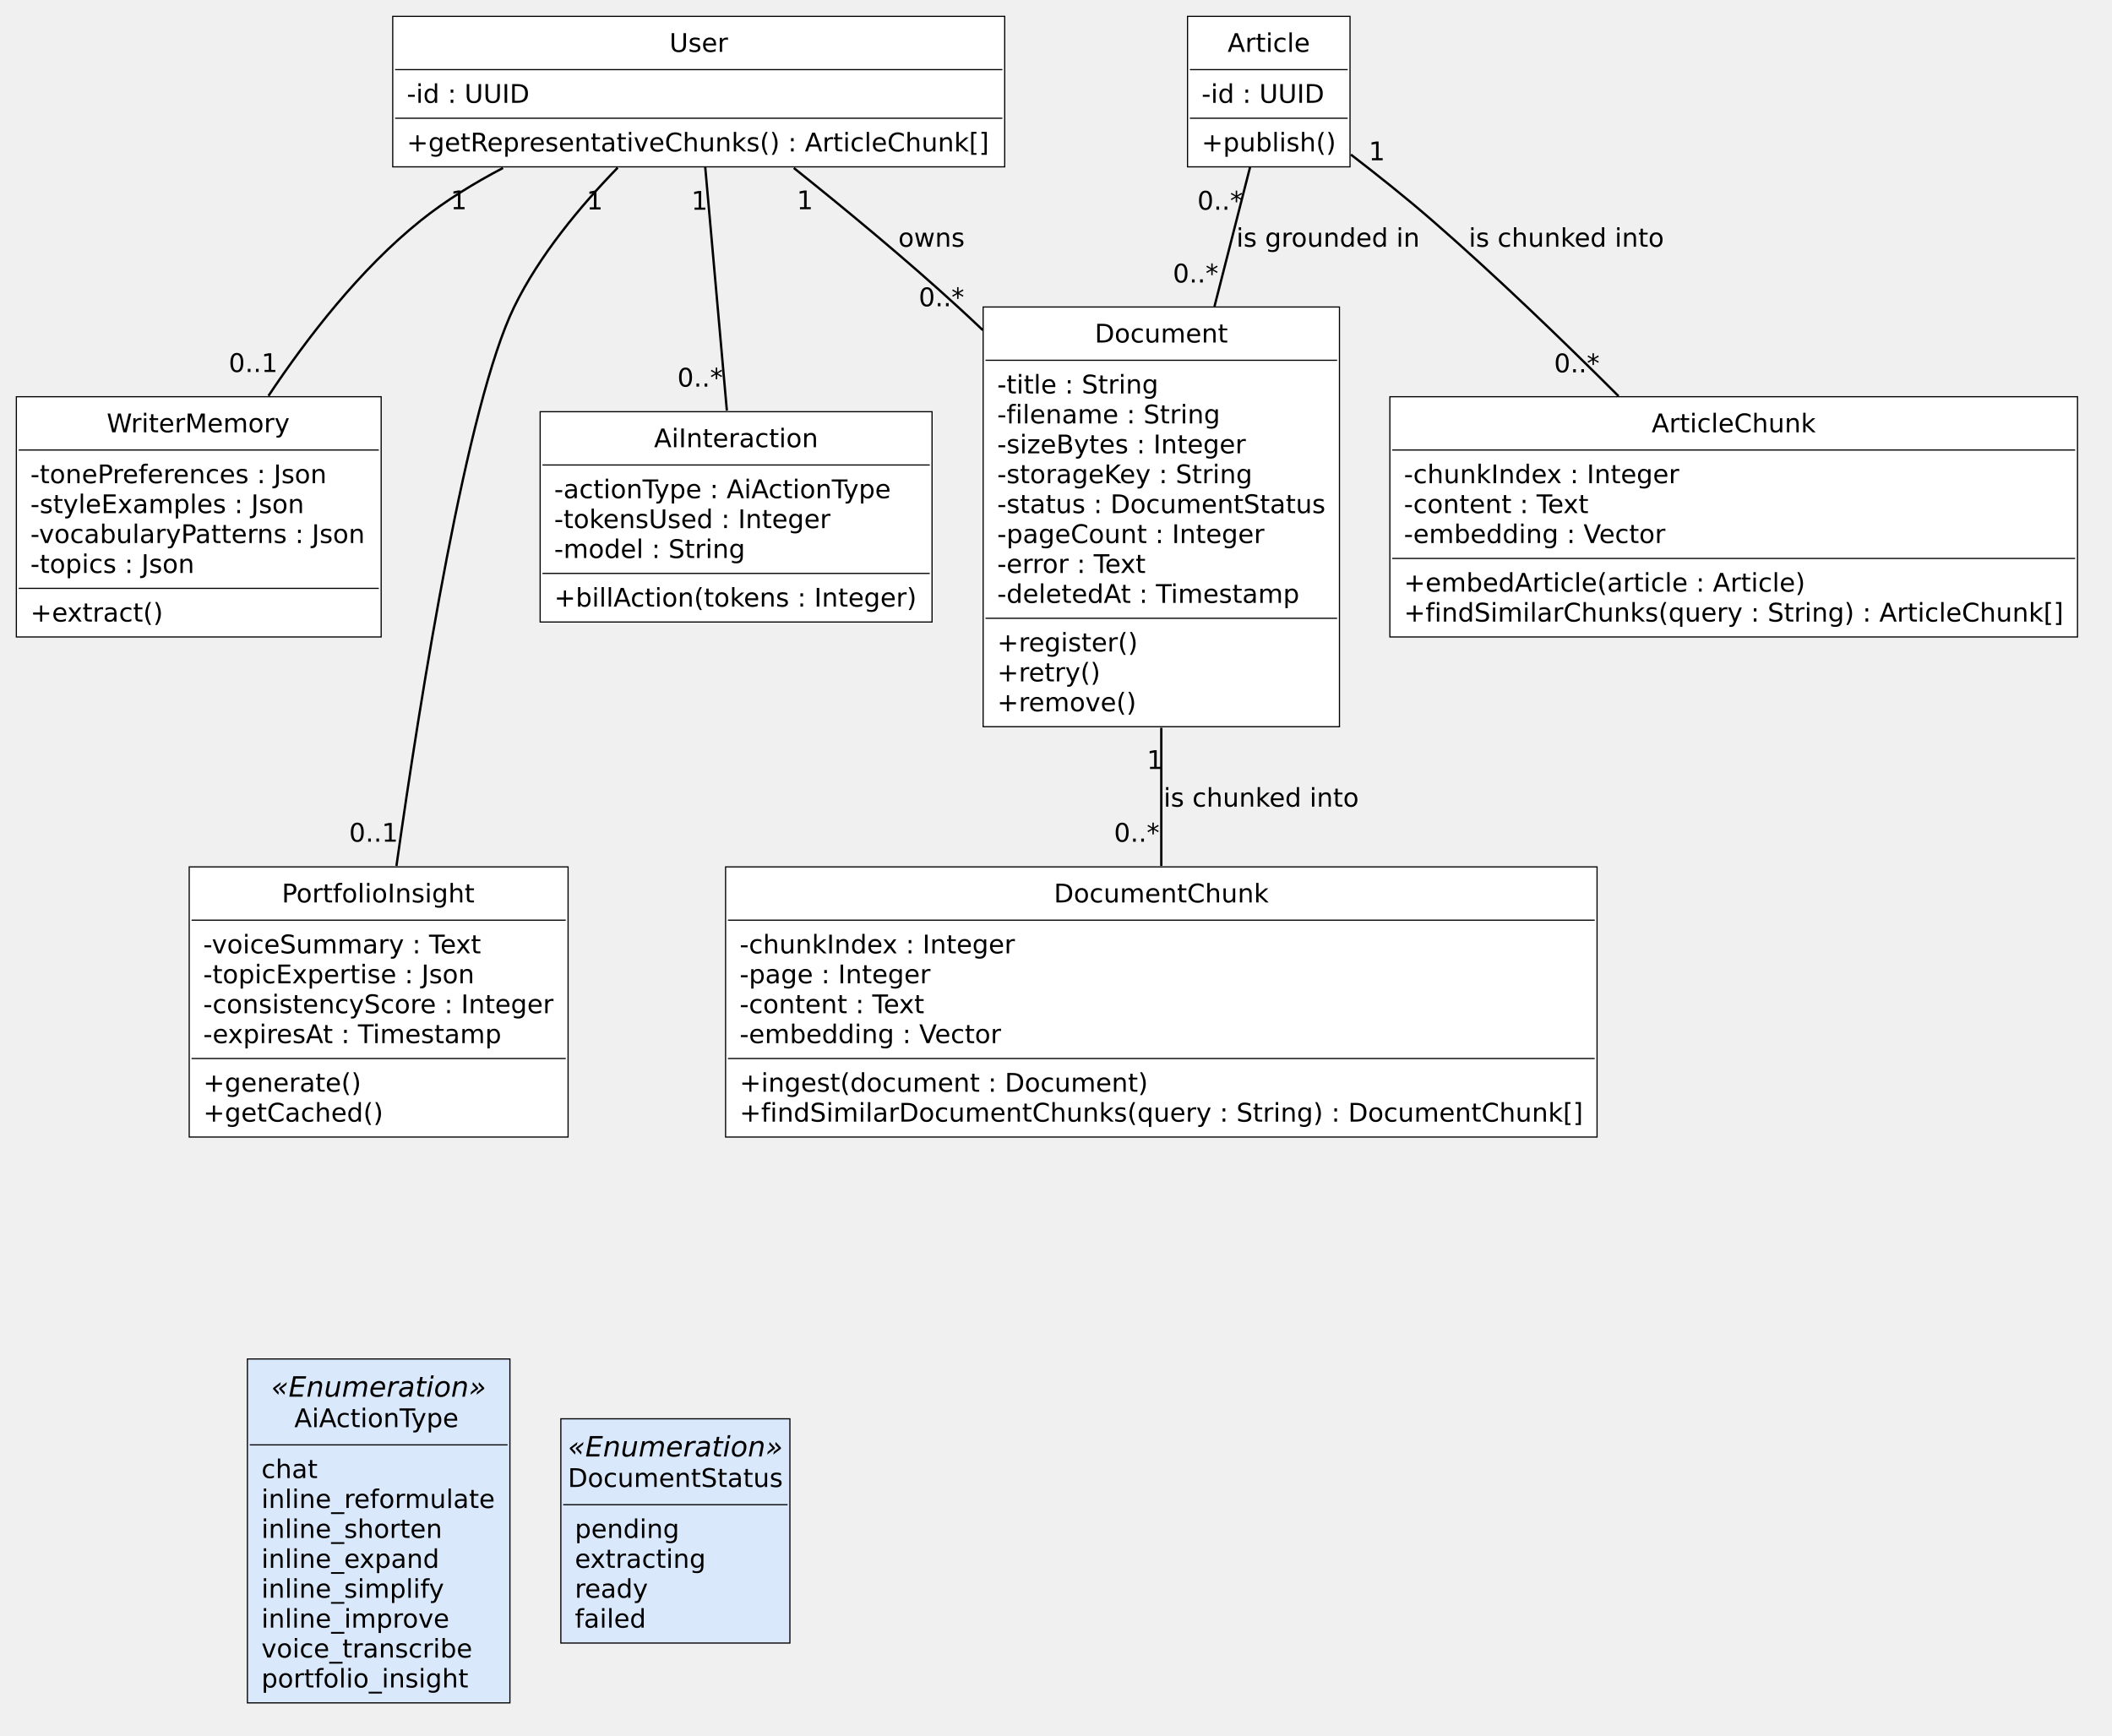
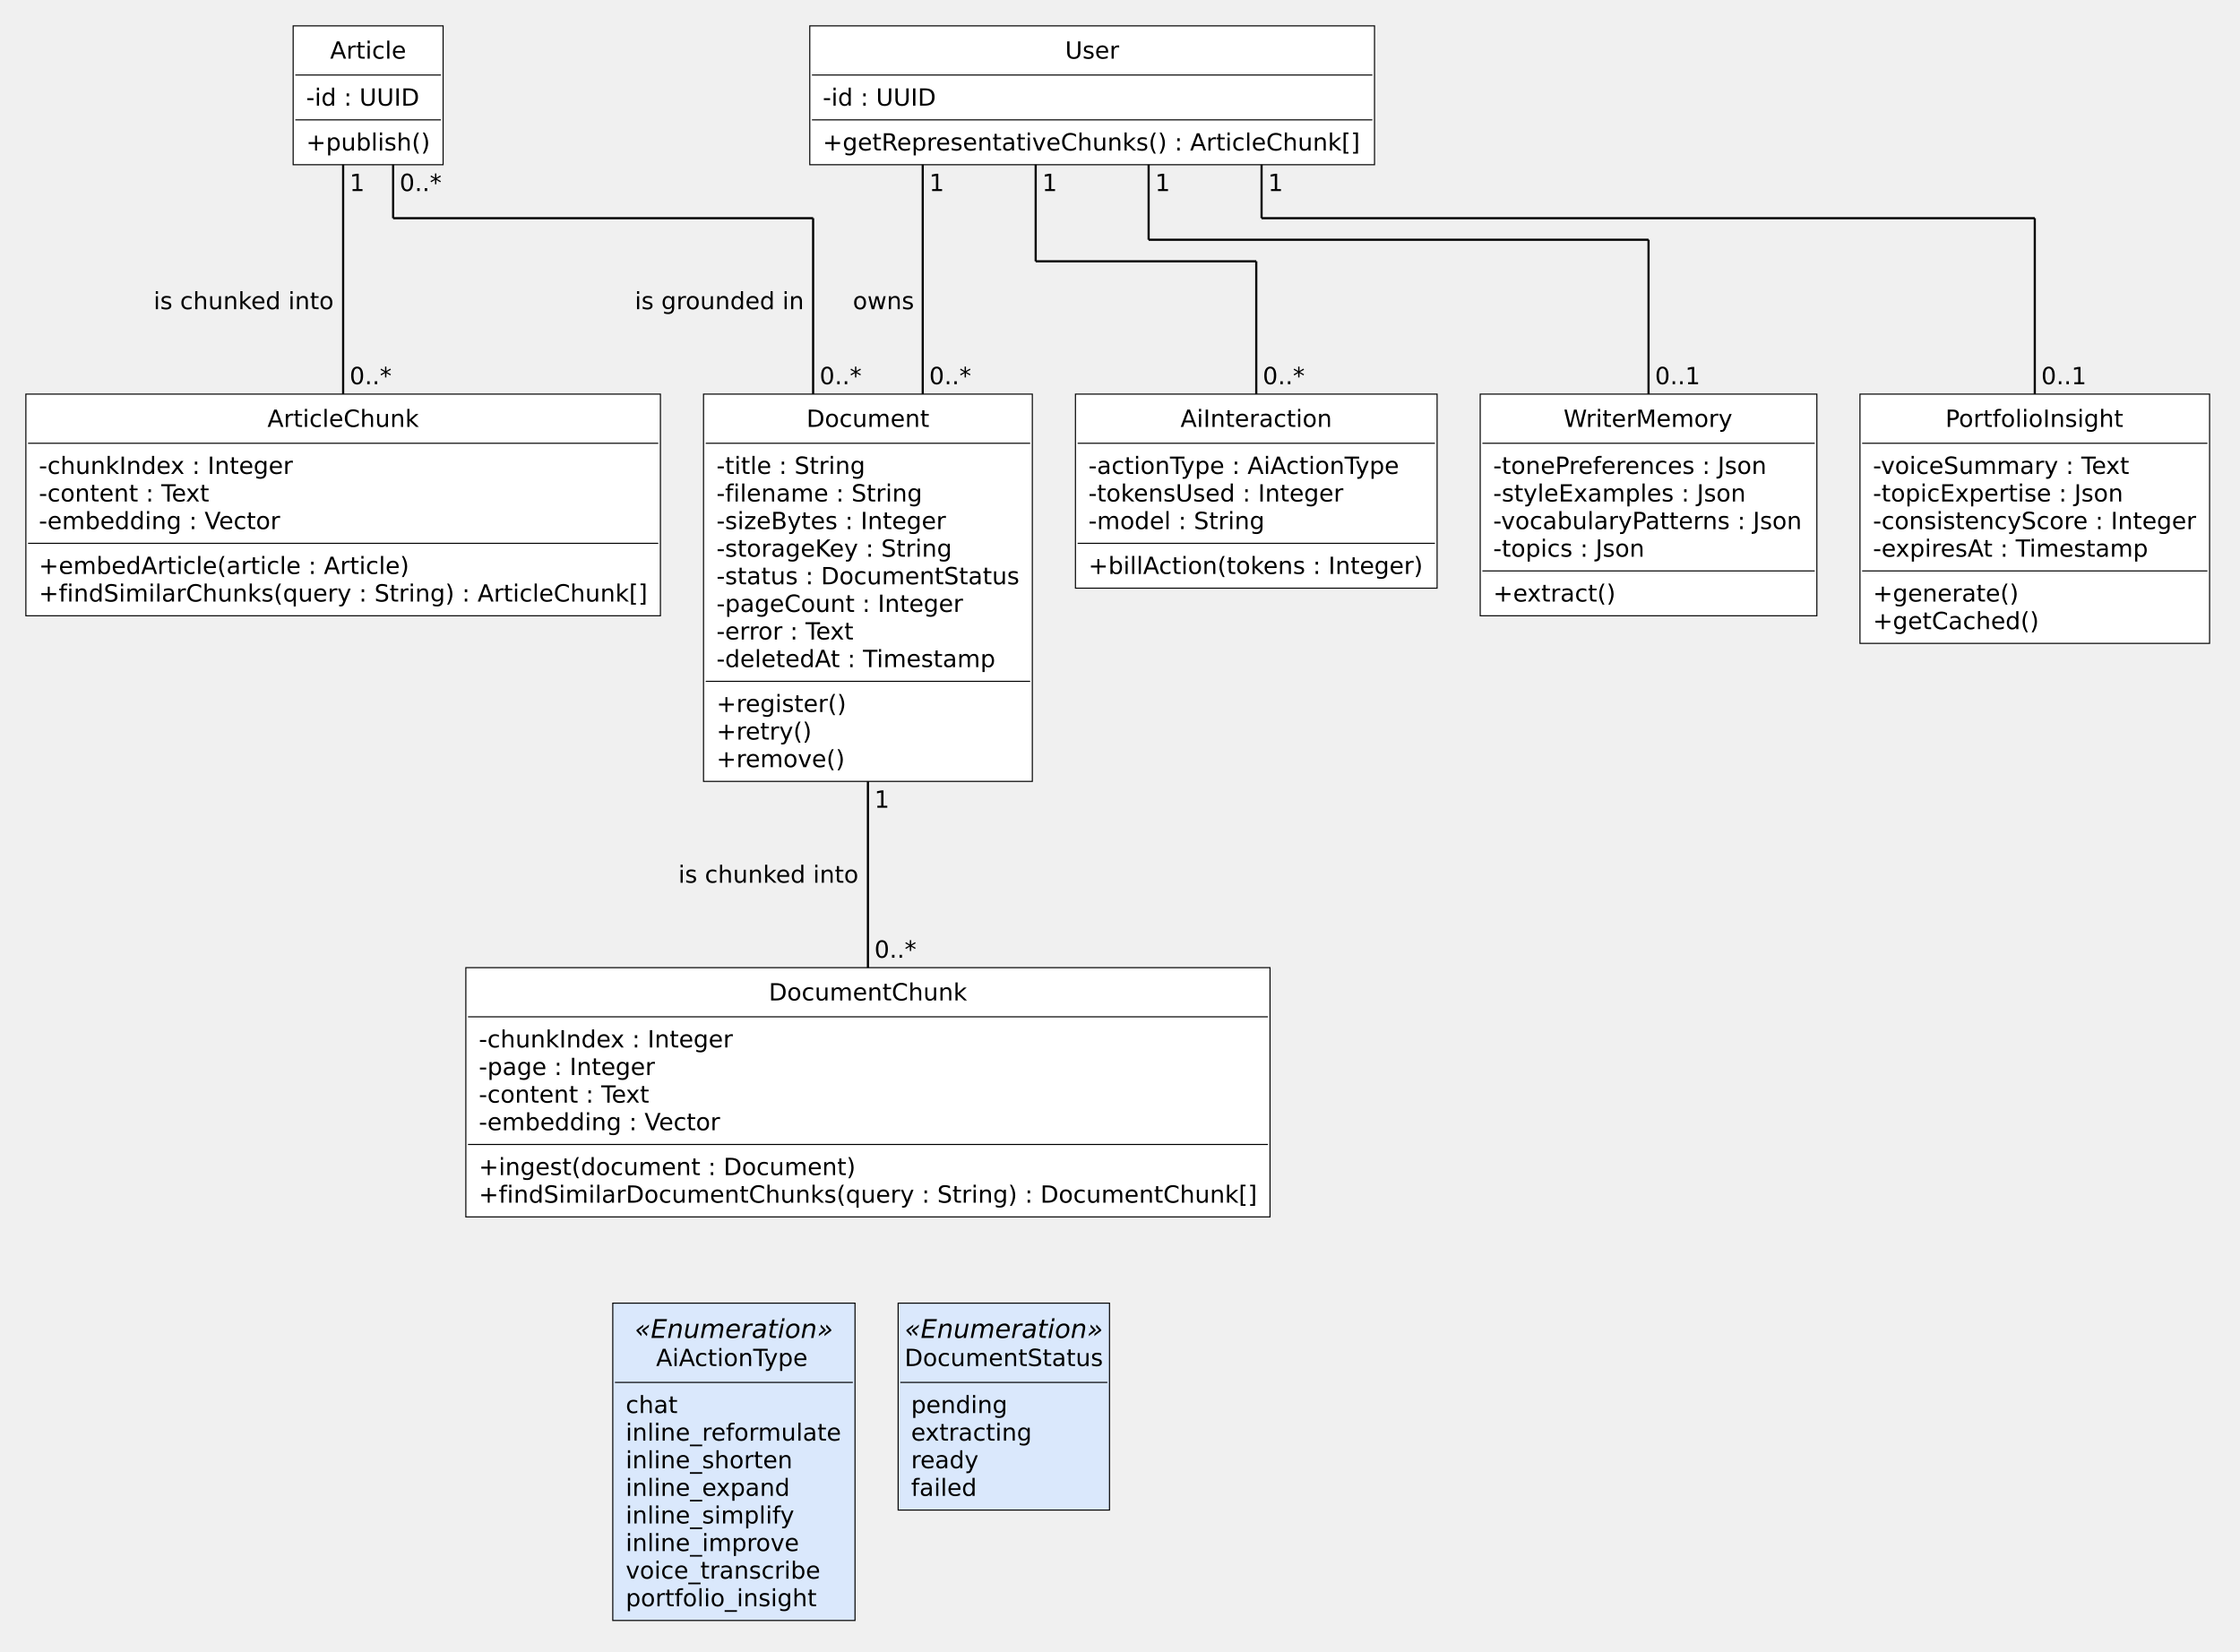
- <svg xmlns="http://www.w3.org/2000/svg" contentStyleType="text/css" data-diagram-type="CLASS" height="743px" preserveAspectRatio="none" style="width:904px;height:743px;background:#FFFFFF;" version="1.1" viewBox="0 0 904 743" width="904px" zoomAndPan="magnify">
+ <svg xmlns="http://www.w3.org/2000/svg" contentStyleType="text/css" data-diagram-type="CLASS" height="766px" preserveAspectRatio="none" style="width:1039px;height:766px;background:#FFFFFF;" version="1.1" viewBox="0 0 1039 766" width="1039px" zoomAndPan="magnify">
  <defs />
  <g>
-     <g class="entity" data-qualified-name="User" data-source-line="9" id="ent0001">
-       <rect fill="#FFFFFF" height="64.414" style="stroke:#000000;stroke-width:0.5;" width="261.949" x="168.1" y="7" />
-       <text fill="#000000" font-family="DejaVu Sans" font-size="11" lengthAdjust="spacing" textLength="25.072" x="286.538" y="22.21">User</text>
-       <line style="stroke:#000000;stroke-width:0.5;" x1="169.1" x2="429.049" y1="29.805" y2="29.805" />
-       <text fill="#000000" font-family="DejaVu Sans" font-size="11" lengthAdjust="spacing" textLength="52.524" x="174.1" y="44.015">-id : UUID</text>
-       <line style="stroke:#000000;stroke-width:0.5;" x1="169.1" x2="429.049" y1="50.609" y2="50.609" />
-       <text fill="#000000" font-family="DejaVu Sans" font-size="11" lengthAdjust="spacing" textLength="249.949" x="174.1" y="64.82">+getRepresentativeChunks() : ArticleChunk[]</text>
+     <g class="entity" data-qualified-name="User" data-source-line="8" id="ent0001">
+       <rect fill="#FFFFFF" height="64.414" style="stroke:#000000;stroke-width:0.5;" width="261.949" x="375.608" y="12" />
+       <text fill="#000000" font-family="DejaVu Sans" font-size="11" lengthAdjust="spacing" textLength="25.072" x="494.047" y="27.21">User</text>
+       <line style="stroke:#000000;stroke-width:0.5;" x1="376.608" x2="636.557" y1="34.805" y2="34.805" />
+       <text fill="#000000" font-family="DejaVu Sans" font-size="11" lengthAdjust="spacing" textLength="52.524" x="381.608" y="49.015">-id : UUID</text>
+       <line style="stroke:#000000;stroke-width:0.5;" x1="376.608" x2="636.557" y1="55.609" y2="55.609" />
+       <text fill="#000000" font-family="DejaVu Sans" font-size="11" lengthAdjust="spacing" textLength="249.949" x="381.608" y="69.82">+getRepresentativeChunks() : ArticleChunk[]</text>
    </g>
-     <g class="entity" data-qualified-name="Article" data-source-line="13" id="ent0002">
-       <rect fill="#FFFFFF" height="64.414" style="stroke:#000000;stroke-width:0.5;" width="69.551" x="508.3" y="7" />
-       <text fill="#000000" font-family="DejaVu Sans" font-size="11" lengthAdjust="spacing" textLength="35.288" x="525.432" y="22.21">Article</text>
-       <line style="stroke:#000000;stroke-width:0.5;" x1="509.3" x2="576.851" y1="29.805" y2="29.805" />
-       <text fill="#000000" font-family="DejaVu Sans" font-size="11" lengthAdjust="spacing" textLength="52.524" x="514.3" y="44.015">-id : UUID</text>
-       <line style="stroke:#000000;stroke-width:0.5;" x1="509.3" x2="576.851" y1="50.609" y2="50.609" />
-       <text fill="#000000" font-family="DejaVu Sans" font-size="11" lengthAdjust="spacing" textLength="57.551" x="514.3" y="64.82">+publish()</text>
+     <g class="entity" data-qualified-name="Article" data-source-line="12" id="ent0002">
+       <rect fill="#FFFFFF" height="64.414" style="stroke:#000000;stroke-width:0.5;" width="69.551" x="135.979" y="12" />
+       <text fill="#000000" font-family="DejaVu Sans" font-size="11" lengthAdjust="spacing" textLength="35.288" x="153.111" y="27.21">Article</text>
+       <line style="stroke:#000000;stroke-width:0.5;" x1="136.979" x2="204.531" y1="34.805" y2="34.805" />
+       <text fill="#000000" font-family="DejaVu Sans" font-size="11" lengthAdjust="spacing" textLength="52.524" x="141.979" y="49.015">-id : UUID</text>
+       <line style="stroke:#000000;stroke-width:0.5;" x1="136.979" x2="204.531" y1="55.609" y2="55.609" />
+       <text fill="#000000" font-family="DejaVu Sans" font-size="11" lengthAdjust="spacing" textLength="57.551" x="141.979" y="69.82">+publish()</text>
    </g>
-     <g class="entity" data-qualified-name="ArticleChunk" data-source-line="17" id="ent0003">
-       <rect fill="#FFFFFF" height="102.828" style="stroke:#000000;stroke-width:0.5;" width="294.326" x="594.91" y="169.82" />
-       <text fill="#000000" font-family="DejaVu Sans" font-size="11" lengthAdjust="spacing" textLength="70.254" x="706.946" y="185.03">ArticleChunk</text>
-       <line style="stroke:#000000;stroke-width:0.5;" x1="595.91" x2="888.236" y1="192.625" y2="192.625" />
-       <text fill="#000000" font-family="DejaVu Sans" font-size="11" lengthAdjust="spacing" textLength="118.046" x="600.91" y="206.835">-chunkIndex : Integer</text>
-       <text fill="#000000" font-family="DejaVu Sans" font-size="11" lengthAdjust="spacing" textLength="81.093" x="600.91" y="219.64">-content : Text</text>
-       <text fill="#000000" font-family="DejaVu Sans" font-size="11" lengthAdjust="spacing" textLength="112.782" x="600.91" y="232.445">-embedding : Vector</text>
-       <line style="stroke:#000000;stroke-width:0.5;" x1="595.91" x2="888.236" y1="239.039" y2="239.039" />
-       <text fill="#000000" font-family="DejaVu Sans" font-size="11" lengthAdjust="spacing" textLength="171.794" x="600.91" y="253.249">+embedArticle(article : Article)</text>
-       <text fill="#000000" font-family="DejaVu Sans" font-size="11" lengthAdjust="spacing" textLength="282.326" x="600.91" y="266.054">+findSimilarChunks(query : String) : ArticleChunk[]</text>
+     <g class="entity" data-qualified-name="ArticleChunk" data-source-line="16" id="ent0003">
+       <rect fill="#FFFFFF" height="102.828" style="stroke:#000000;stroke-width:0.5;" width="294.326" x="12" y="182.828" />
+       <text fill="#000000" font-family="DejaVu Sans" font-size="11" lengthAdjust="spacing" textLength="70.254" x="124.036" y="198.039">ArticleChunk</text>
+       <line style="stroke:#000000;stroke-width:0.5;" x1="13" x2="305.326" y1="205.633" y2="205.633" />
+       <text fill="#000000" font-family="DejaVu Sans" font-size="11" lengthAdjust="spacing" textLength="118.046" x="18" y="219.843">-chunkIndex : Integer</text>
+       <text fill="#000000" font-family="DejaVu Sans" font-size="11" lengthAdjust="spacing" textLength="81.093" x="18" y="232.648">-content : Text</text>
+       <text fill="#000000" font-family="DejaVu Sans" font-size="11" lengthAdjust="spacing" textLength="112.782" x="18" y="245.453">-embedding : Vector</text>
+       <line style="stroke:#000000;stroke-width:0.5;" x1="13" x2="305.326" y1="252.047" y2="252.047" />
+       <text fill="#000000" font-family="DejaVu Sans" font-size="11" lengthAdjust="spacing" textLength="171.794" x="18" y="266.257">+embedArticle(article : Article)</text>
+       <text fill="#000000" font-family="DejaVu Sans" font-size="11" lengthAdjust="spacing" textLength="282.326" x="18" y="279.062">+findSimilarChunks(query : String) : ArticleChunk[]</text>
    </g>
-     <g class="entity" data-qualified-name="WriterMemory" data-source-line="24" id="ent0004">
-       <rect fill="#FFFFFF" height="102.828" style="stroke:#000000;stroke-width:0.5;" width="156.149" x="7" y="169.82" />
-       <text fill="#000000" font-family="DejaVu Sans" font-size="11" lengthAdjust="spacing" textLength="78.794" x="45.678" y="185.03">WriterMemory</text>
-       <line style="stroke:#000000;stroke-width:0.5;" x1="8" x2="162.149" y1="192.625" y2="192.625" />
-       <text fill="#000000" font-family="DejaVu Sans" font-size="11" lengthAdjust="spacing" textLength="127.499" x="13" y="206.835">-tonePreferences : Json</text>
-       <text fill="#000000" font-family="DejaVu Sans" font-size="11" lengthAdjust="spacing" textLength="117.176" x="13" y="219.64">-styleExamples : Json</text>
-       <text fill="#000000" font-family="DejaVu Sans" font-size="11" lengthAdjust="spacing" textLength="144.149" x="13" y="232.445">-vocabularyPatterns : Json</text>
-       <text fill="#000000" font-family="DejaVu Sans" font-size="11" lengthAdjust="spacing" textLength="70.206" x="13" y="245.249">-topics : Json</text>
-       <line style="stroke:#000000;stroke-width:0.5;" x1="8" x2="162.149" y1="251.843" y2="251.843" />
-       <text fill="#000000" font-family="DejaVu Sans" font-size="11" lengthAdjust="spacing" textLength="57.014" x="13" y="266.054">+extract()</text>
+     <g class="entity" data-qualified-name="WriterMemory" data-source-line="23" id="ent0004">
+       <rect fill="#FFFFFF" height="102.828" style="stroke:#000000;stroke-width:0.5;" width="156.149" x="686.58" y="182.828" />
+       <text fill="#000000" font-family="DejaVu Sans" font-size="11" lengthAdjust="spacing" textLength="78.794" x="725.257" y="198.039">WriterMemory</text>
+       <line style="stroke:#000000;stroke-width:0.5;" x1="687.58" x2="841.729" y1="205.633" y2="205.633" />
+       <text fill="#000000" font-family="DejaVu Sans" font-size="11" lengthAdjust="spacing" textLength="127.499" x="692.58" y="219.843">-tonePreferences : Json</text>
+       <text fill="#000000" font-family="DejaVu Sans" font-size="11" lengthAdjust="spacing" textLength="117.176" x="692.58" y="232.648">-styleExamples : Json</text>
+       <text fill="#000000" font-family="DejaVu Sans" font-size="11" lengthAdjust="spacing" textLength="144.149" x="692.58" y="245.453">-vocabularyPatterns : Json</text>
+       <text fill="#000000" font-family="DejaVu Sans" font-size="11" lengthAdjust="spacing" textLength="70.206" x="692.58" y="258.257">-topics : Json</text>
+       <line style="stroke:#000000;stroke-width:0.5;" x1="687.58" x2="841.729" y1="264.852" y2="264.852" />
+       <text fill="#000000" font-family="DejaVu Sans" font-size="11" lengthAdjust="spacing" textLength="57.014" x="692.58" y="279.062">+extract()</text>
    </g>
-     <g class="entity" data-qualified-name="PortfolioInsight" data-source-line="31" id="ent0005">
-       <rect fill="#FFFFFF" height="115.633" style="stroke:#000000;stroke-width:0.5;" width="162.165" x="80.99" y="371.07" />
-       <text fill="#000000" font-family="DejaVu Sans" font-size="11" lengthAdjust="spacing" textLength="82.914" x="120.616" y="386.28">PortfolioInsight</text>
-       <line style="stroke:#000000;stroke-width:0.5;" x1="81.99" x2="242.155" y1="393.875" y2="393.875" />
-       <text fill="#000000" font-family="DejaVu Sans" font-size="11" lengthAdjust="spacing" textLength="121.247" x="86.99" y="408.085">-voiceSummary : Text</text>
-       <text fill="#000000" font-family="DejaVu Sans" font-size="11" lengthAdjust="spacing" textLength="116.075" x="86.99" y="420.89">-topicExpertise : Json</text>
-       <text fill="#000000" font-family="DejaVu Sans" font-size="11" lengthAdjust="spacing" textLength="150.165" x="86.99" y="433.695">-consistencyScore : Integer</text>
-       <text fill="#000000" font-family="DejaVu Sans" font-size="11" lengthAdjust="spacing" textLength="128.584" x="86.99" y="446.499">-expiresAt : Timestamp</text>
-       <line style="stroke:#000000;stroke-width:0.5;" x1="81.99" x2="242.155" y1="453.093" y2="453.093" />
-       <text fill="#000000" font-family="DejaVu Sans" font-size="11" lengthAdjust="spacing" textLength="67.633" x="86.99" y="467.304">+generate()</text>
-       <text fill="#000000" font-family="DejaVu Sans" font-size="11" lengthAdjust="spacing" textLength="77.054" x="86.99" y="480.109">+getCached()</text>
+     <g class="entity" data-qualified-name="PortfolioInsight" data-source-line="30" id="ent0005">
+       <rect fill="#FFFFFF" height="115.633" style="stroke:#000000;stroke-width:0.5;" width="162.165" x="862.729" y="182.828" />
+       <text fill="#000000" font-family="DejaVu Sans" font-size="11" lengthAdjust="spacing" textLength="82.914" x="902.355" y="198.039">PortfolioInsight</text>
+       <line style="stroke:#000000;stroke-width:0.5;" x1="863.729" x2="1023.894" y1="205.633" y2="205.633" />
+       <text fill="#000000" font-family="DejaVu Sans" font-size="11" lengthAdjust="spacing" textLength="121.247" x="868.729" y="219.843">-voiceSummary : Text</text>
+       <text fill="#000000" font-family="DejaVu Sans" font-size="11" lengthAdjust="spacing" textLength="116.075" x="868.729" y="232.648">-topicExpertise : Json</text>
+       <text fill="#000000" font-family="DejaVu Sans" font-size="11" lengthAdjust="spacing" textLength="150.165" x="868.729" y="245.453">-consistencyScore : Integer</text>
+       <text fill="#000000" font-family="DejaVu Sans" font-size="11" lengthAdjust="spacing" textLength="128.584" x="868.729" y="258.257">-expiresAt : Timestamp</text>
+       <line style="stroke:#000000;stroke-width:0.5;" x1="863.729" x2="1023.894" y1="264.852" y2="264.852" />
+       <text fill="#000000" font-family="DejaVu Sans" font-size="11" lengthAdjust="spacing" textLength="67.633" x="868.729" y="279.062">+generate()</text>
+       <text fill="#000000" font-family="DejaVu Sans" font-size="11" lengthAdjust="spacing" textLength="77.054" x="868.729" y="291.867">+getCached()</text>
    </g>
-     <g class="entity" data-qualified-name="AiInteraction" data-source-line="39" id="ent0006">
-       <rect fill="#FFFFFF" height="90.023" style="stroke:#000000;stroke-width:0.5;" width="167.746" x="231.2" y="176.23" />
-       <text fill="#000000" font-family="DejaVu Sans" font-size="11" lengthAdjust="spacing" textLength="70.259" x="279.943" y="191.44">AiInteraction</text>
-       <line style="stroke:#000000;stroke-width:0.5;" x1="232.2" x2="397.946" y1="199.035" y2="199.035" />
-       <text fill="#000000" font-family="DejaVu Sans" font-size="11" lengthAdjust="spacing" textLength="147.71" x="237.2" y="213.245">-actionType : AiActionType</text>
-       <text fill="#000000" font-family="DejaVu Sans" font-size="11" lengthAdjust="spacing" textLength="118.653" x="237.2" y="226.05">-tokensUsed : Integer</text>
-       <text fill="#000000" font-family="DejaVu Sans" font-size="11" lengthAdjust="spacing" textLength="81.748" x="237.2" y="238.855">-model : String</text>
-       <line style="stroke:#000000;stroke-width:0.5;" x1="232.2" x2="397.946" y1="245.449" y2="245.449" />
-       <text fill="#000000" font-family="DejaVu Sans" font-size="11" lengthAdjust="spacing" textLength="155.746" x="237.2" y="259.659">+billAction(tokens : Integer)</text>
+     <g class="entity" data-qualified-name="AiInteraction" data-source-line="38" id="ent0006">
+       <rect fill="#FFFFFF" height="90.023" style="stroke:#000000;stroke-width:0.5;" width="167.746" x="498.834" y="182.828" />
+       <text fill="#000000" font-family="DejaVu Sans" font-size="11" lengthAdjust="spacing" textLength="70.259" x="547.577" y="198.039">AiInteraction</text>
+       <line style="stroke:#000000;stroke-width:0.5;" x1="499.834" x2="665.58" y1="205.633" y2="205.633" />
+       <text fill="#000000" font-family="DejaVu Sans" font-size="11" lengthAdjust="spacing" textLength="147.71" x="504.834" y="219.843">-actionType : AiActionType</text>
+       <text fill="#000000" font-family="DejaVu Sans" font-size="11" lengthAdjust="spacing" textLength="118.653" x="504.834" y="232.648">-tokensUsed : Integer</text>
+       <text fill="#000000" font-family="DejaVu Sans" font-size="11" lengthAdjust="spacing" textLength="81.748" x="504.834" y="245.453">-model : String</text>
+       <line style="stroke:#000000;stroke-width:0.5;" x1="499.834" x2="665.58" y1="252.047" y2="252.047" />
+       <text fill="#000000" font-family="DejaVu Sans" font-size="11" lengthAdjust="spacing" textLength="155.746" x="504.834" y="266.257">+billAction(tokens : Integer)</text>
    </g>
-     <g class="entity" data-qualified-name="Document" data-source-line="45" id="ent0007">
-       <rect fill="#FFFFFF" height="179.656" style="stroke:#000000;stroke-width:0.5;" width="152.508" x="420.82" y="131.41" />
-       <text fill="#000000" font-family="DejaVu Sans" font-size="11" lengthAdjust="spacing" textLength="56.987" x="468.58" y="146.62">Document</text>
-       <line style="stroke:#000000;stroke-width:0.5;" x1="421.82" x2="572.328" y1="154.215" y2="154.215" />
-       <text fill="#000000" font-family="DejaVu Sans" font-size="11" lengthAdjust="spacing" textLength="69.002" x="426.82" y="168.425">-title : String</text>
-       <text fill="#000000" font-family="DejaVu Sans" font-size="11" lengthAdjust="spacing" textLength="95.444" x="426.82" y="181.23">-filename : String</text>
-       <text fill="#000000" font-family="DejaVu Sans" font-size="11" lengthAdjust="spacing" textLength="106.434" x="426.82" y="194.035">-sizeBytes : Integer</text>
-       <text fill="#000000" font-family="DejaVu Sans" font-size="11" lengthAdjust="spacing" textLength="109.774" x="426.82" y="206.839">-storageKey : String</text>
-       <text fill="#000000" font-family="DejaVu Sans" font-size="11" lengthAdjust="spacing" textLength="140.508" x="426.82" y="219.644">-status : DocumentStatus</text>
-       <text fill="#000000" font-family="DejaVu Sans" font-size="11" lengthAdjust="spacing" textLength="114.377" x="426.82" y="232.449">-pageCount : Integer</text>
-       <text fill="#000000" font-family="DejaVu Sans" font-size="11" lengthAdjust="spacing" textLength="66.043" x="426.82" y="245.253">-error : Text</text>
-       <text fill="#000000" font-family="DejaVu Sans" font-size="11" lengthAdjust="spacing" textLength="129.884" x="426.82" y="258.058">-deletedAt : Timestamp</text>
-       <line style="stroke:#000000;stroke-width:0.5;" x1="421.82" x2="572.328" y1="264.652" y2="264.652" />
-       <text fill="#000000" font-family="DejaVu Sans" font-size="11" lengthAdjust="spacing" textLength="60.462" x="426.82" y="278.863">+register()</text>
-       <text fill="#000000" font-family="DejaVu Sans" font-size="11" lengthAdjust="spacing" textLength="44.435" x="426.82" y="291.667">+retry()</text>
-       <text fill="#000000" font-family="DejaVu Sans" font-size="11" lengthAdjust="spacing" textLength="59.812" x="426.82" y="304.472">+remove()</text>
+     <g class="entity" data-qualified-name="Document" data-source-line="44" id="ent0007">
+       <rect fill="#FFFFFF" height="179.656" style="stroke:#000000;stroke-width:0.5;" width="152.508" x="326.326" y="182.828" />
+       <text fill="#000000" font-family="DejaVu Sans" font-size="11" lengthAdjust="spacing" textLength="56.987" x="374.086" y="198.039">Document</text>
+       <line style="stroke:#000000;stroke-width:0.5;" x1="327.326" x2="477.834" y1="205.633" y2="205.633" />
+       <text fill="#000000" font-family="DejaVu Sans" font-size="11" lengthAdjust="spacing" textLength="69.002" x="332.326" y="219.843">-title : String</text>
+       <text fill="#000000" font-family="DejaVu Sans" font-size="11" lengthAdjust="spacing" textLength="95.444" x="332.326" y="232.648">-filename : String</text>
+       <text fill="#000000" font-family="DejaVu Sans" font-size="11" lengthAdjust="spacing" textLength="106.434" x="332.326" y="245.453">-sizeBytes : Integer</text>
+       <text fill="#000000" font-family="DejaVu Sans" font-size="11" lengthAdjust="spacing" textLength="109.774" x="332.326" y="258.257">-storageKey : String</text>
+       <text fill="#000000" font-family="DejaVu Sans" font-size="11" lengthAdjust="spacing" textLength="140.508" x="332.326" y="271.062">-status : DocumentStatus</text>
+       <text fill="#000000" font-family="DejaVu Sans" font-size="11" lengthAdjust="spacing" textLength="114.377" x="332.326" y="283.867">-pageCount : Integer</text>
+       <text fill="#000000" font-family="DejaVu Sans" font-size="11" lengthAdjust="spacing" textLength="66.043" x="332.326" y="296.671">-error : Text</text>
+       <text fill="#000000" font-family="DejaVu Sans" font-size="11" lengthAdjust="spacing" textLength="129.884" x="332.326" y="309.476">-deletedAt : Timestamp</text>
+       <line style="stroke:#000000;stroke-width:0.5;" x1="327.326" x2="477.834" y1="316.07" y2="316.07" />
+       <text fill="#000000" font-family="DejaVu Sans" font-size="11" lengthAdjust="spacing" textLength="60.462" x="332.326" y="330.281">+register()</text>
+       <text fill="#000000" font-family="DejaVu Sans" font-size="11" lengthAdjust="spacing" textLength="44.435" x="332.326" y="343.085">+retry()</text>
+       <text fill="#000000" font-family="DejaVu Sans" font-size="11" lengthAdjust="spacing" textLength="59.812" x="332.326" y="355.89">+remove()</text>
    </g>
-     <g class="entity" data-qualified-name="DocumentChunk" data-source-line="58" id="ent0008">
-       <rect fill="#FFFFFF" height="115.633" style="stroke:#000000;stroke-width:0.5;" width="373.013" x="310.57" y="371.07" />
-       <text fill="#000000" font-family="DejaVu Sans" font-size="11" lengthAdjust="spacing" textLength="91.953" x="451.1" y="386.28">DocumentChunk</text>
-       <line style="stroke:#000000;stroke-width:0.5;" x1="311.57" x2="682.583" y1="393.875" y2="393.875" />
-       <text fill="#000000" font-family="DejaVu Sans" font-size="11" lengthAdjust="spacing" textLength="118.046" x="316.57" y="408.085">-chunkIndex : Integer</text>
-       <text fill="#000000" font-family="DejaVu Sans" font-size="11" lengthAdjust="spacing" textLength="81.71" x="316.57" y="420.89">-page : Integer</text>
-       <text fill="#000000" font-family="DejaVu Sans" font-size="11" lengthAdjust="spacing" textLength="81.093" x="316.57" y="433.695">-content : Text</text>
-       <text fill="#000000" font-family="DejaVu Sans" font-size="11" lengthAdjust="spacing" textLength="112.782" x="316.57" y="446.499">-embedding : Vector</text>
-       <line style="stroke:#000000;stroke-width:0.5;" x1="311.57" x2="682.583" y1="453.093" y2="453.093" />
-       <text fill="#000000" font-family="DejaVu Sans" font-size="11" lengthAdjust="spacing" textLength="174.808" x="316.57" y="467.304">+ingest(document : Document)</text>
-       <text fill="#000000" font-family="DejaVu Sans" font-size="11" lengthAdjust="spacing" textLength="361.013" x="316.57" y="480.109">+findSimilarDocumentChunks(query : String) : DocumentChunk[]</text>
+     <g class="entity" data-qualified-name="DocumentChunk" data-source-line="57" id="ent0008">
+       <rect fill="#FFFFFF" height="115.633" style="stroke:#000000;stroke-width:0.5;" width="373.013" x="216.074" y="448.898" />
+       <text fill="#000000" font-family="DejaVu Sans" font-size="11" lengthAdjust="spacing" textLength="91.953" x="356.603" y="464.109">DocumentChunk</text>
+       <line style="stroke:#000000;stroke-width:0.5;" x1="217.074" x2="588.086" y1="471.703" y2="471.703" />
+       <text fill="#000000" font-family="DejaVu Sans" font-size="11" lengthAdjust="spacing" textLength="118.046" x="222.074" y="485.914">-chunkIndex : Integer</text>
+       <text fill="#000000" font-family="DejaVu Sans" font-size="11" lengthAdjust="spacing" textLength="81.71" x="222.074" y="498.718">-page : Integer</text>
+       <text fill="#000000" font-family="DejaVu Sans" font-size="11" lengthAdjust="spacing" textLength="81.093" x="222.074" y="511.523">-content : Text</text>
+       <text fill="#000000" font-family="DejaVu Sans" font-size="11" lengthAdjust="spacing" textLength="112.782" x="222.074" y="524.328">-embedding : Vector</text>
+       <line style="stroke:#000000;stroke-width:0.5;" x1="217.074" x2="588.086" y1="530.922" y2="530.922" />
+       <text fill="#000000" font-family="DejaVu Sans" font-size="11" lengthAdjust="spacing" textLength="174.808" x="222.074" y="545.132">+ingest(document : Document)</text>
+       <text fill="#000000" font-family="DejaVu Sans" font-size="11" lengthAdjust="spacing" textLength="361.013" x="222.074" y="557.937">+findSimilarDocumentChunks(query : String) : DocumentChunk[]</text>
    </g>
-     <g class="entity" data-qualified-name="AiActionType" data-source-line="67" id="ent0009">
-       <rect fill="#DAE8FC" height="147.211" style="stroke:#000000;stroke-width:0.5;" width="112.359" x="105.9" y="581.7" />
-       <text fill="#000000" font-family="DejaVu Sans" font-size="12" font-style="italic" lengthAdjust="spacing" textLength="91.951" x="116.104" y="597.839">«Enumeration»</text>
-       <text fill="#000000" font-family="DejaVu Sans" font-size="11" lengthAdjust="spacing" textLength="72.204" x="125.978" y="610.879">AiActionType</text>
-       <line style="stroke:#000000;stroke-width:0.5;" x1="106.9" x2="217.259" y1="618.473" y2="618.473" />
-       <text fill="#000000" font-family="DejaVu Sans" font-size="11" lengthAdjust="spacing" textLength="24.073" x="111.9" y="632.684">chat</text>
-       <text fill="#000000" font-family="DejaVu Sans" font-size="11" lengthAdjust="spacing" textLength="100.359" x="111.9" y="645.489">inline_reformulate</text>
-       <text fill="#000000" font-family="DejaVu Sans" font-size="11" lengthAdjust="spacing" textLength="77.387" x="111.9" y="658.293">inline_shorten</text>
-       <text fill="#000000" font-family="DejaVu Sans" font-size="11" lengthAdjust="spacing" textLength="76.334" x="111.9" y="671.098">inline_expand</text>
-       <text fill="#000000" font-family="DejaVu Sans" font-size="11" lengthAdjust="spacing" textLength="78.359" x="111.9" y="683.903">inline_simplify</text>
-       <text fill="#000000" font-family="DejaVu Sans" font-size="11" lengthAdjust="spacing" textLength="80.663" x="111.9" y="696.707">inline_improve</text>
-       <text fill="#000000" font-family="DejaVu Sans" font-size="11" lengthAdjust="spacing" textLength="90.267" x="111.9" y="709.512">voice_transcribe</text>
-       <text fill="#000000" font-family="DejaVu Sans" font-size="11" lengthAdjust="spacing" textLength="88.575" x="111.9" y="722.317">portfolio_insight</text>
+     <g class="entity" data-qualified-name="AiActionType" data-source-line="66" id="ent0009">
+       <rect fill="#DAE8FC" height="147.211" style="stroke:#000000;stroke-width:0.5;" width="112.359" x="284.232" y="604.531" />
+       <text fill="#000000" font-family="DejaVu Sans" font-size="12" font-style="italic" lengthAdjust="spacing" textLength="91.951" x="294.436" y="620.67">«Enumeration»</text>
+       <text fill="#000000" font-family="DejaVu Sans" font-size="11" lengthAdjust="spacing" textLength="72.204" x="304.31" y="633.71">AiActionType</text>
+       <line style="stroke:#000000;stroke-width:0.5;" x1="285.232" x2="395.591" y1="641.305" y2="641.305" />
+       <text fill="#000000" font-family="DejaVu Sans" font-size="11" lengthAdjust="spacing" textLength="24.073" x="290.232" y="655.515">chat</text>
+       <text fill="#000000" font-family="DejaVu Sans" font-size="11" lengthAdjust="spacing" textLength="100.359" x="290.232" y="668.32">inline_reformulate</text>
+       <text fill="#000000" font-family="DejaVu Sans" font-size="11" lengthAdjust="spacing" textLength="77.387" x="290.232" y="681.125">inline_shorten</text>
+       <text fill="#000000" font-family="DejaVu Sans" font-size="11" lengthAdjust="spacing" textLength="76.334" x="290.232" y="693.929">inline_expand</text>
+       <text fill="#000000" font-family="DejaVu Sans" font-size="11" lengthAdjust="spacing" textLength="78.359" x="290.232" y="706.734">inline_simplify</text>
+       <text fill="#000000" font-family="DejaVu Sans" font-size="11" lengthAdjust="spacing" textLength="80.663" x="290.232" y="719.539">inline_improve</text>
+       <text fill="#000000" font-family="DejaVu Sans" font-size="11" lengthAdjust="spacing" textLength="90.267" x="290.232" y="732.343">voice_transcribe</text>
+       <text fill="#000000" font-family="DejaVu Sans" font-size="11" lengthAdjust="spacing" textLength="88.575" x="290.232" y="745.148">portfolio_insight</text>
    </g>
-     <g class="entity" data-qualified-name="DocumentStatus" data-source-line="77" id="ent0010">
-       <rect fill="#DAE8FC" height="95.992" style="stroke:#000000;stroke-width:0.5;" width="98.039" x="240.06" y="607.31" />
-       <text fill="#000000" font-family="DejaVu Sans" font-size="12" font-style="italic" lengthAdjust="spacing" textLength="91.951" x="243.104" y="623.449">«Enumeration»</text>
-       <text fill="#000000" font-family="DejaVu Sans" font-size="11" lengthAdjust="spacing" textLength="92.039" x="243.06" y="636.489">DocumentStatus</text>
-       <line style="stroke:#000000;stroke-width:0.5;" x1="241.06" x2="337.099" y1="644.083" y2="644.083" />
-       <text fill="#000000" font-family="DejaVu Sans" font-size="11" lengthAdjust="spacing" textLength="44.714" x="246.06" y="658.294">pending</text>
-       <text fill="#000000" font-family="DejaVu Sans" font-size="11" lengthAdjust="spacing" textLength="56.225" x="246.06" y="671.099">extracting</text>
-       <text fill="#000000" font-family="DejaVu Sans" font-size="11" lengthAdjust="spacing" textLength="31.523" x="246.06" y="683.903">ready</text>
-       <text fill="#000000" font-family="DejaVu Sans" font-size="11" lengthAdjust="spacing" textLength="30.476" x="246.06" y="696.708">failed</text>
+     <g class="entity" data-qualified-name="DocumentStatus" data-source-line="76" id="ent0010">
+       <rect fill="#DAE8FC" height="95.992" style="stroke:#000000;stroke-width:0.5;" width="98.039" x="416.591" y="604.531" />
+       <text fill="#000000" font-family="DejaVu Sans" font-size="12" font-style="italic" lengthAdjust="spacing" textLength="91.951" x="419.635" y="620.67">«Enumeration»</text>
+       <text fill="#000000" font-family="DejaVu Sans" font-size="11" lengthAdjust="spacing" textLength="92.039" x="419.591" y="633.71">DocumentStatus</text>
+       <line style="stroke:#000000;stroke-width:0.5;" x1="417.591" x2="513.63" y1="641.305" y2="641.305" />
+       <text fill="#000000" font-family="DejaVu Sans" font-size="11" lengthAdjust="spacing" textLength="44.714" x="422.591" y="655.515">pending</text>
+       <text fill="#000000" font-family="DejaVu Sans" font-size="11" lengthAdjust="spacing" textLength="56.225" x="422.591" y="668.32">extracting</text>
+       <text fill="#000000" font-family="DejaVu Sans" font-size="11" lengthAdjust="spacing" textLength="31.523" x="422.591" y="681.125">ready</text>
+       <text fill="#000000" font-family="DejaVu Sans" font-size="11" lengthAdjust="spacing" textLength="30.476" x="422.591" y="693.929">failed</text>
    </g>
-     <g class="link" data-entity-1="ent0002" data-entity-2="ent0003" data-link-type="association" data-source-line="84" id="lnk11">
-       <path codeLine="84" d="M578.24,66.18 C589.58,74.89 602.06,84.83 613.07,94.41 C640.34,118.13 669.26,146.06 692.79,169.57" fill="none" id="Article-ArticleChunk" style="stroke:#000000;stroke-width:1;" />
-       <text fill="#000000" font-family="DejaVu Sans" font-size="11" lengthAdjust="spacing" textLength="83.934" x="628.69" y="105.62">is chunked into</text>
-       <text fill="#000000" font-family="DejaVu Sans" font-size="11" lengthAdjust="spacing" textLength="6.998" x="585.852" y="68.599">1</text>
-       <text fill="#000000" font-family="DejaVu Sans" font-size="11" lengthAdjust="spacing" textLength="19.492" x="665.192" y="159.37">0..*</text>
-     </g>
-     <g class="link" data-entity-1="ent0001" data-entity-2="ent0004" data-link-type="association" data-source-line="85" id="lnk12">
-       <path codeLine="85" d="M215.31,71.89 C202.89,78.39 190.7,85.89 180.07,94.41 C154.23,115.13 131.6,144.37 114.91,169.45" fill="none" id="User-WriterMemory" style="stroke:#000000;stroke-width:1;" />
-       <text fill="#000000" font-family="DejaVu Sans" font-size="11" lengthAdjust="spacing" textLength="6.998" x="192.866" y="89.551">1</text>
-       <text fill="#000000" font-family="DejaVu Sans" font-size="11" lengthAdjust="spacing" textLength="20.99" x="97.896" y="159.232">0..1</text>
-     </g>
-     <g class="link" data-entity-1="ent0001" data-entity-2="ent0005" data-link-type="association" data-source-line="86" id="lnk13">
-       <path codeLine="86" d="M264.4,71.77 C248.54,88.08 230.9,109.19 220.07,131.41 C199.91,172.78 180.14,296.76 169.69,370.65" fill="none" id="User-PortfolioInsight" style="stroke:#000000;stroke-width:1;" />
-       <text fill="#000000" font-family="DejaVu Sans" font-size="11" lengthAdjust="spacing" textLength="6.998" x="251.081" y="89.652">1</text>
-       <text fill="#000000" font-family="DejaVu Sans" font-size="11" lengthAdjust="spacing" textLength="20.99" x="149.436" y="360.283">0..1</text>
-     </g>
-     <g class="link" data-entity-1="ent0001" data-entity-2="ent0006" data-link-type="association" data-source-line="87" id="lnk14">
-       <path codeLine="87" d="M301.86,71.56 C304.42,100.38 308.25,143.39 311.12,175.75" fill="none" id="User-AiInteraction" style="stroke:#000000;stroke-width:1;" />
-       <text fill="#000000" font-family="DejaVu Sans" font-size="11" lengthAdjust="spacing" textLength="6.998" x="295.919" y="89.764">1</text>
-       <text fill="#000000" font-family="DejaVu Sans" font-size="11" lengthAdjust="spacing" textLength="19.492" x="289.933" y="165.499">0..*</text>
-     </g>
-     <g class="link" data-entity-1="ent0001" data-entity-2="ent0007" data-link-type="association" data-source-line="88" id="lnk15">
-       <path codeLine="88" d="M339.77,71.9 C361.16,89 387.55,110.77 410.07,131.41 C413.58,134.62 417.12,137.93 420.67,141.31" fill="none" id="User-Document" style="stroke:#000000;stroke-width:1;" />
-       <text fill="#000000" font-family="DejaVu Sans" font-size="11" lengthAdjust="spacing" textLength="28.429" x="384.49" y="105.62">owns</text>
-       <text fill="#000000" font-family="DejaVu Sans" font-size="11" lengthAdjust="spacing" textLength="6.998" x="341.051" y="89.563">1</text>
-       <text fill="#000000" font-family="DejaVu Sans" font-size="11" lengthAdjust="spacing" textLength="19.492" x="393.238" y="131.101">0..*</text>
-     </g>
-     <g class="link" data-entity-1="ent0007" data-entity-2="ent0008" data-link-type="association" data-source-line="89" id="lnk16">
-       <path codeLine="89" d="M497.07,311.54 C497.07,331.59 497.07,352.34 497.07,370.67" fill="none" id="Document-DocumentChunk" style="stroke:#000000;stroke-width:1;" />
-       <text fill="#000000" font-family="DejaVu Sans" font-size="11" lengthAdjust="spacing" textLength="83.934" x="498.07" y="345.28">is chunked into</text>
-       <text fill="#000000" font-family="DejaVu Sans" font-size="11" lengthAdjust="spacing" textLength="6.998" x="490.878" y="329.154">1</text>
-       <text fill="#000000" font-family="DejaVu Sans" font-size="11" lengthAdjust="spacing" textLength="19.492" x="476.826" y="360.305">0..*</text>
-     </g>
-     <g class="link" data-entity-1="ent0002" data-entity-2="ent0007" data-link-type="association" data-source-line="90" id="lnk17">
-       <path codeLine="90" d="M535.06,71.56 C530.79,88.29 525.29,109.79 519.82,131.23" fill="none" id="Article-Document" style="stroke:#000000;stroke-width:1;" />
-       <text fill="#000000" font-family="DejaVu Sans" font-size="11" lengthAdjust="spacing" textLength="78.719" x="529.2" y="105.62">is grounded in</text>
-       <text fill="#000000" font-family="DejaVu Sans" font-size="11" lengthAdjust="spacing" textLength="19.492" x="512.498" y="89.764">0..*</text>
-       <text fill="#000000" font-family="DejaVu Sans" font-size="11" lengthAdjust="spacing" textLength="19.492" x="502.022" y="120.926">0..*</text>
-     </g>
+     <line style="stroke:#000000;stroke-width:1;" x1="159.163" x2="159.163" y1="76.414" y2="182.828" />
+     <text fill="#000000" font-family="DejaVu Sans" font-size="11" lengthAdjust="spacing" textLength="83.934" x="71.229" y="143.429">is chunked into</text>
+     <text fill="#000000" font-family="DejaVu Sans" font-size="11" lengthAdjust="spacing" textLength="6.998" x="162.163" y="88.624">1</text>
+     <text fill="#000000" font-family="DejaVu Sans" font-size="11" lengthAdjust="spacing" textLength="19.492" x="162.163" y="178.234">0..*</text>
+     <line style="stroke:#000000;stroke-width:1;" x1="532.778" x2="532.778" y1="76.414" y2="111.219" />
+     <line style="stroke:#000000;stroke-width:1;" x1="532.778" x2="764.654" y1="111.219" y2="111.219" />
+     <line style="stroke:#000000;stroke-width:1;" x1="764.654" x2="764.654" y1="111.219" y2="182.828" />
+     <text fill="#000000" font-family="DejaVu Sans" font-size="11" lengthAdjust="spacing" textLength="6.998" x="535.778" y="88.624">1</text>
+     <text fill="#000000" font-family="DejaVu Sans" font-size="11" lengthAdjust="spacing" textLength="20.99" x="767.654" y="178.234">0..1</text>
+     <line style="stroke:#000000;stroke-width:1;" x1="585.168" x2="585.168" y1="76.414" y2="101.219" />
+     <line style="stroke:#000000;stroke-width:1;" x1="585.168" x2="943.812" y1="101.219" y2="101.219" />
+     <line style="stroke:#000000;stroke-width:1;" x1="943.812" x2="943.812" y1="101.219" y2="182.828" />
+     <text fill="#000000" font-family="DejaVu Sans" font-size="11" lengthAdjust="spacing" textLength="6.998" x="588.168" y="88.624">1</text>
+     <text fill="#000000" font-family="DejaVu Sans" font-size="11" lengthAdjust="spacing" textLength="20.99" x="946.812" y="178.234">0..1</text>
+     <line style="stroke:#000000;stroke-width:1;" x1="480.388" x2="480.388" y1="76.414" y2="121.219" />
+     <line style="stroke:#000000;stroke-width:1;" x1="480.388" x2="582.707" y1="121.219" y2="121.219" />
+     <line style="stroke:#000000;stroke-width:1;" x1="582.707" x2="582.707" y1="121.219" y2="182.828" />
+     <text fill="#000000" font-family="DejaVu Sans" font-size="11" lengthAdjust="spacing" textLength="6.998" x="483.388" y="88.624">1</text>
+     <text fill="#000000" font-family="DejaVu Sans" font-size="11" lengthAdjust="spacing" textLength="19.492" x="585.707" y="178.234">0..*</text>
+     <line style="stroke:#000000;stroke-width:1;" x1="427.998" x2="427.998" y1="76.414" y2="182.828" />
+     <text fill="#000000" font-family="DejaVu Sans" font-size="11" lengthAdjust="spacing" textLength="28.429" x="395.569" y="143.429">owns</text>
+     <text fill="#000000" font-family="DejaVu Sans" font-size="11" lengthAdjust="spacing" textLength="6.998" x="430.998" y="88.624">1</text>
+     <text fill="#000000" font-family="DejaVu Sans" font-size="11" lengthAdjust="spacing" textLength="19.492" x="430.998" y="178.234">0..*</text>
+     <line style="stroke:#000000;stroke-width:1;" x1="402.58" x2="402.58" y1="362.484" y2="448.898" />
+     <text fill="#000000" font-family="DejaVu Sans" font-size="11" lengthAdjust="spacing" textLength="83.934" x="314.646" y="409.5">is chunked into</text>
+     <text fill="#000000" font-family="DejaVu Sans" font-size="11" lengthAdjust="spacing" textLength="6.998" x="405.58" y="374.695">1</text>
+     <text fill="#000000" font-family="DejaVu Sans" font-size="11" lengthAdjust="spacing" textLength="19.492" x="405.58" y="444.304">0..*</text>
+     <line style="stroke:#000000;stroke-width:1;" x1="182.347" x2="182.347" y1="76.414" y2="101.219" />
+     <line style="stroke:#000000;stroke-width:1;" x1="182.347" x2="377.162" y1="101.219" y2="101.219" />
+     <line style="stroke:#000000;stroke-width:1;" x1="377.162" x2="377.162" y1="101.219" y2="182.828" />
+     <text fill="#000000" font-family="DejaVu Sans" font-size="11" lengthAdjust="spacing" textLength="78.719" x="294.443" y="143.429">is grounded in</text>
+     <text fill="#000000" font-family="DejaVu Sans" font-size="11" lengthAdjust="spacing" textLength="19.492" x="185.347" y="88.624">0..*</text>
+     <text fill="#000000" font-family="DejaVu Sans" font-size="11" lengthAdjust="spacing" textLength="19.492" x="380.162" y="178.234">0..*</text>
  </g>
</svg>
